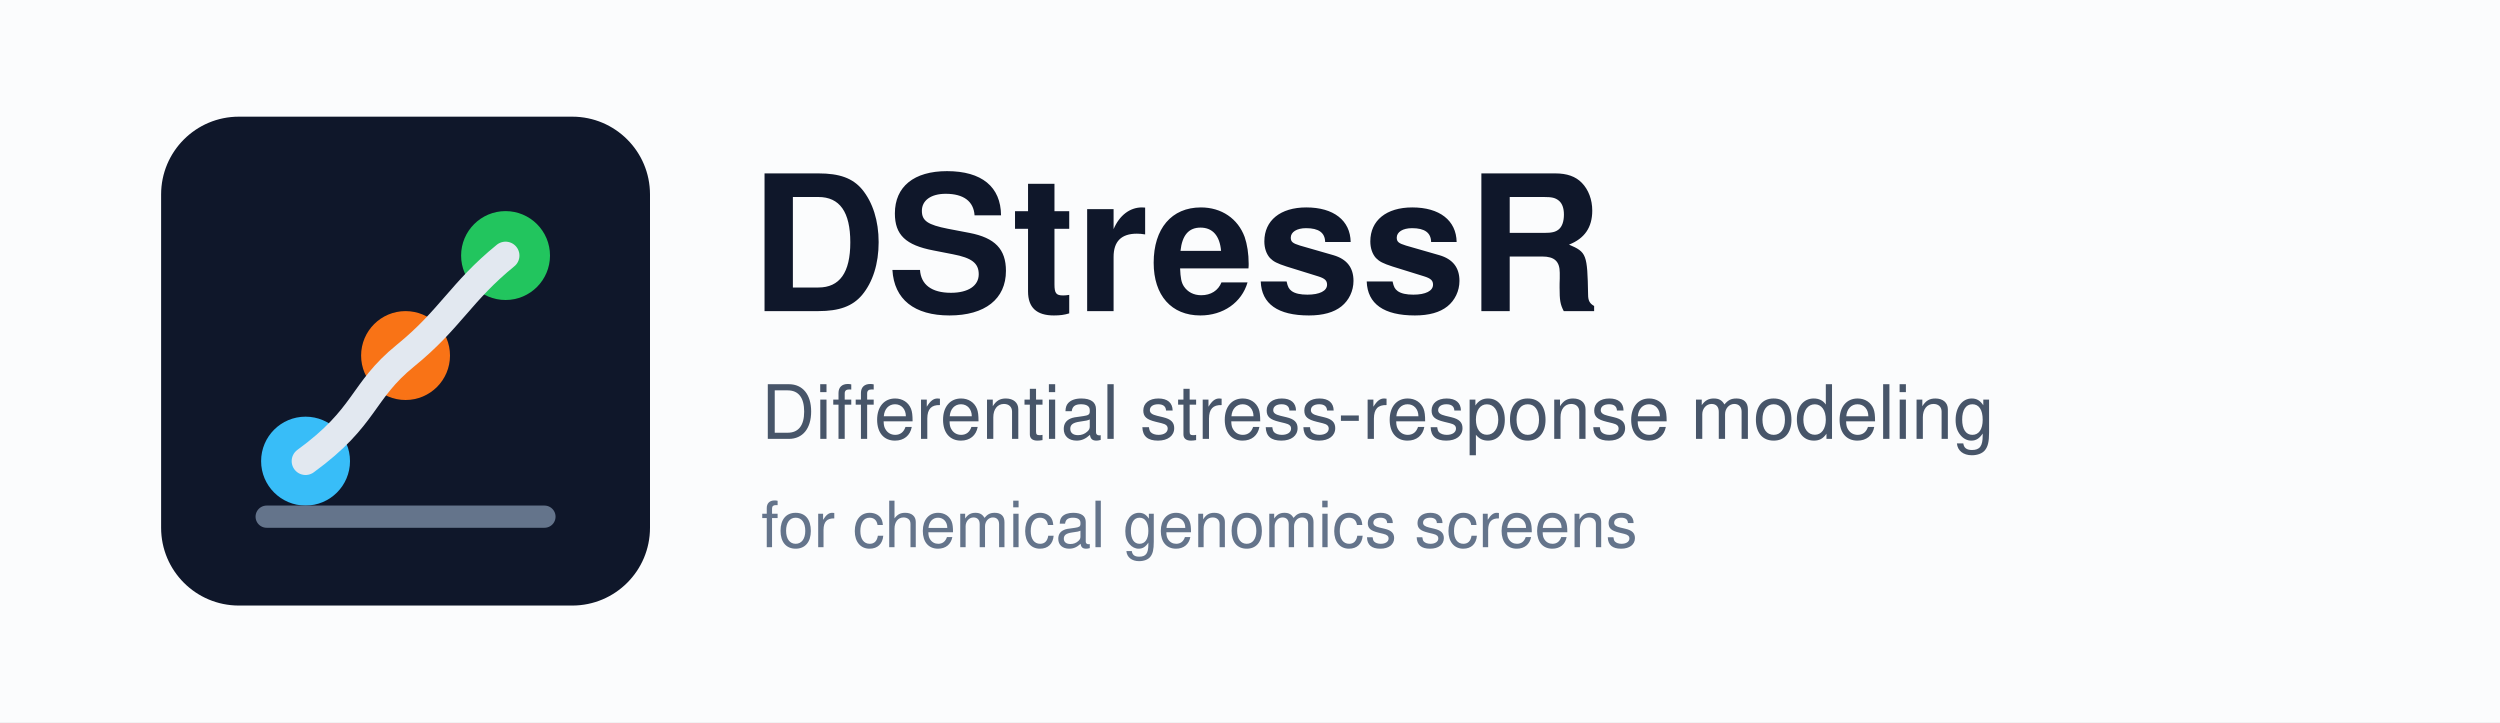
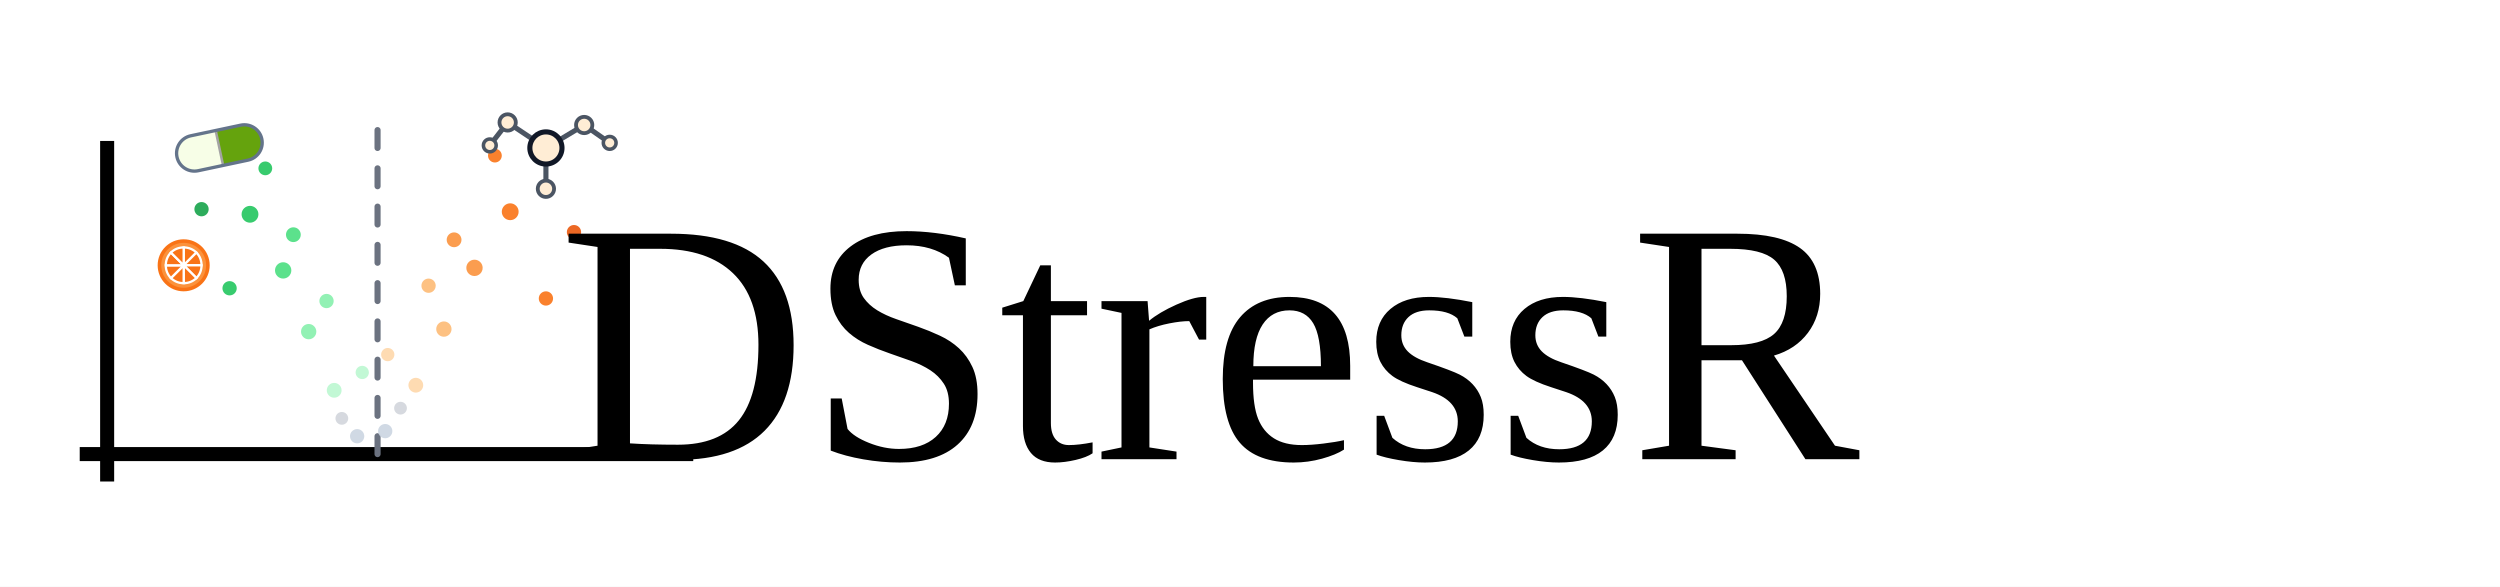
- <svg xmlns="http://www.w3.org/2000/svg" width="900" height="260" viewBox="0 0 900 260" role="img" aria-label="DStressR logo">
-   <rect width="900" height="260" fill="#fbfcfd" />
-   <g transform="translate(58 42)">
-     <rect x="0" y="0" width="176" height="176" rx="28" fill="#0f172a" />
-     <circle cx="52" cy="124" r="16" fill="#38bdf8" />
-     <circle cx="88" cy="86" r="16" fill="#f97316" />
-     <circle cx="124" cy="50" r="16" fill="#22c55e" />
-     <path d="M52 124 C74 108, 72 99, 88 86 S108 63, 124 50" fill="none" stroke="#e2e8f0" stroke-width="10" stroke-linecap="round" />
-     <path d="M38 144 H138" stroke="#64748b" stroke-width="8" stroke-linecap="round" />
+ <svg xmlns="http://www.w3.org/2000/svg" width="980" height="230" viewBox="0 0 980 230" role="img" aria-label="DStressR proposed logo">
+   <rect width="980" height="230" fill="#ffffff" />
+   <g transform="translate(20 0)">
+     <path d="M14 178 H249" stroke="#000000" stroke-width="5.5" stroke-linecap="square" />
+     <path d="M22 186 V58" stroke="#000000" stroke-width="5.5" stroke-linecap="square" />
+     <g stroke="#6b7280" stroke-width="2.4" stroke-linecap="round" stroke-dasharray="7 8">
+       <path d="M128 178 V47" />
+     </g>
+     <g opacity="0.9">
+       <circle cx="120" cy="171" r="2.8" fill="#cbd5e1" />
+       <circle cx="131" cy="169" r="2.8" fill="#cbd5e1" />
+       <circle cx="111" cy="153" r="2.9" fill="#bbf7d0" />
+       <circle cx="143" cy="151" r="2.9" fill="#fed7aa" />
+       <circle cx="101" cy="130" r="3.0" fill="#86efac" />
+       <circle cx="154" cy="129" r="3.0" fill="#fdba74" />
+       <circle cx="91" cy="106" r="3.2" fill="#4ade80" />
+       <circle cx="166" cy="105" r="3.2" fill="#fb923c" />
+       <circle cx="78" cy="84" r="3.3" fill="#22c55e" />
+       <circle cx="180" cy="83" r="3.3" fill="#f97316" />
+       <circle cx="220" cy="111" r="3.4" fill="#ea580c" />
+       <circle cx="114" cy="164" r="2.5" fill="#d1d5db" />
+       <circle cx="137" cy="160" r="2.5" fill="#d1d5db" />
+       <circle cx="122" cy="146" r="2.6" fill="#bbf7d0" />
+       <circle cx="132" cy="139" r="2.6" fill="#fed7aa" />
+       <circle cx="108" cy="118" r="2.8" fill="#86efac" />
+       <circle cx="148" cy="112" r="2.8" fill="#fdba74" />
+       <circle cx="95" cy="92" r="2.9" fill="#4ade80" />
+       <circle cx="158" cy="94" r="2.9" fill="#fb923c" />
+       <circle cx="70" cy="113" r="2.8" fill="#22c55e" />
+       <circle cx="194" cy="117" r="2.8" fill="#f97316" />
+       <circle cx="59" cy="82" r="2.8" fill="#16a34a" />
+       <circle cx="205" cy="91" r="2.8" fill="#ea580c" />
+       <circle cx="84" cy="66" r="2.7" fill="#22c55e" />
+       <circle cx="174" cy="61" r="2.7" fill="#f97316" />
+     </g>
+     <g transform="translate(66 58) rotate(-12)">
+       <defs>
+         <clipPath id="capsule-clip">
+           <rect x="-17" y="-7" width="34" height="14" rx="7" ry="7" />
+         </clipPath>
+       </defs>
+       <g clip-path="url(#capsule-clip)">
+         <rect x="-17" y="-7" width="17" height="14" fill="#f7fee7" />
+         <rect x="0" y="-7" width="17" height="14" fill="#65a30d" />
+         <path d="M0 -7 V7" stroke="#a3a3a3" stroke-width="1" />
+       </g>
+       <rect x="-17" y="-7" width="34" height="14" rx="7" ry="7" fill="none" stroke="#64748b" stroke-width="1.3" />
+     </g>
+     <g transform="translate(194 58)">
+       <g stroke="#4b5563" stroke-width="2" stroke-linecap="round">
+         <path d="M0 0 L-15 -10" />
+         <path d="M0 0 L15 -9" />
+         <path d="M0 0 L0 16" />
+         <path d="M15 -9 L25 -2" />
+         <path d="M-15 -10 L-22 -1" />
+       </g>
+       <circle cx="0" cy="0" r="6.3" fill="#ffedd5" stroke="#111827" stroke-width="2" />
+       <circle cx="-15" cy="-10" r="3.2" fill="#ffedd5" stroke="#4b5563" stroke-width="1.5" />
+       <circle cx="15" cy="-9" r="3.2" fill="#ffedd5" stroke="#4b5563" stroke-width="1.5" />
+       <circle cx="0" cy="16" r="3.2" fill="#ffedd5" stroke="#4b5563" stroke-width="1.5" />
+       <circle cx="25" cy="-2" r="2.5" fill="#ffedd5" stroke="#4b5563" stroke-width="1.4" />
+       <circle cx="-22" cy="-1" r="2.5" fill="#ffedd5" stroke="#4b5563" stroke-width="1.4" />
+     </g>
+     <g transform="translate(52 104)">
+       <circle cx="0" cy="0" r="9.5" fill="#fb923c" stroke="#f97316" stroke-width="1.4" />
+       <circle cx="0" cy="0" r="7.2" fill="#fed7aa" />
+       <g fill="#f97316" stroke="#ffffff" stroke-width="0.9">
+         <path d="M0 0 L0 -7 A7 7 0 0 1 5 -5 Z" />
+         <path d="M0 0 L5 -5 A7 7 0 0 1 7 0 Z" />
+         <path d="M0 0 L7 0 A7 7 0 0 1 5 5 Z" />
+         <path d="M0 0 L5 5 A7 7 0 0 1 0 7 Z" />
+         <path d="M0 0 L0 7 A7 7 0 0 1 -5 5 Z" />
+         <path d="M0 0 L-5 5 A7 7 0 0 1 -7 0 Z" />
+         <path d="M0 0 L-7 0 A7 7 0 0 1 -5 -5 Z" />
+         <path d="M0 0 L-5 -5 A7 7 0 0 1 0 -7 Z" />
+       </g>
+     </g>
  </g>
-   <text x="270" y="112" font-family="Helvetica, Arial, sans-serif" font-size="68" font-weight="700" fill="#0f172a">DStressR</text>
-   <text x="274" y="158" font-family="Helvetica, Arial, sans-serif" font-size="27" fill="#475569">Differential stress-response modeling</text>
-   <text x="274" y="197" font-family="Helvetica, Arial, sans-serif" font-size="23" fill="#64748b">for chemical genomics screens</text>
+   <text x="219" y="180" font-family="'Times New Roman', Times, serif" font-size="135" font-weight="400" fill="#000000">DStressR</text>
</svg>
